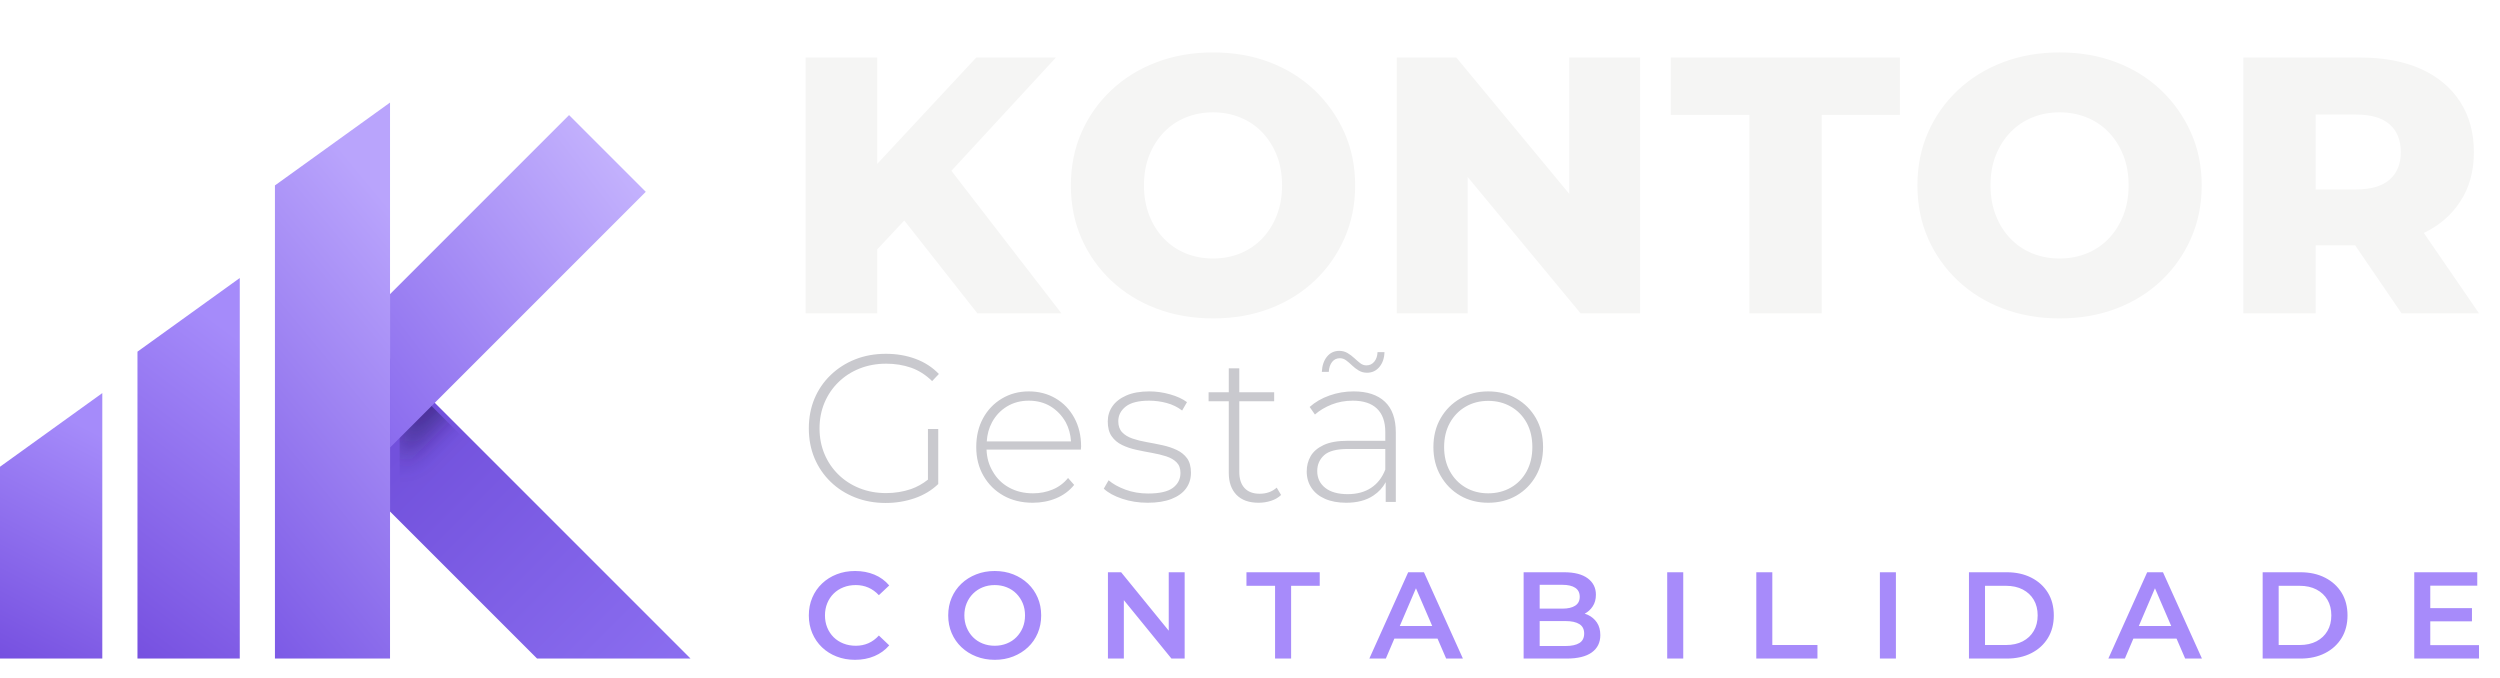
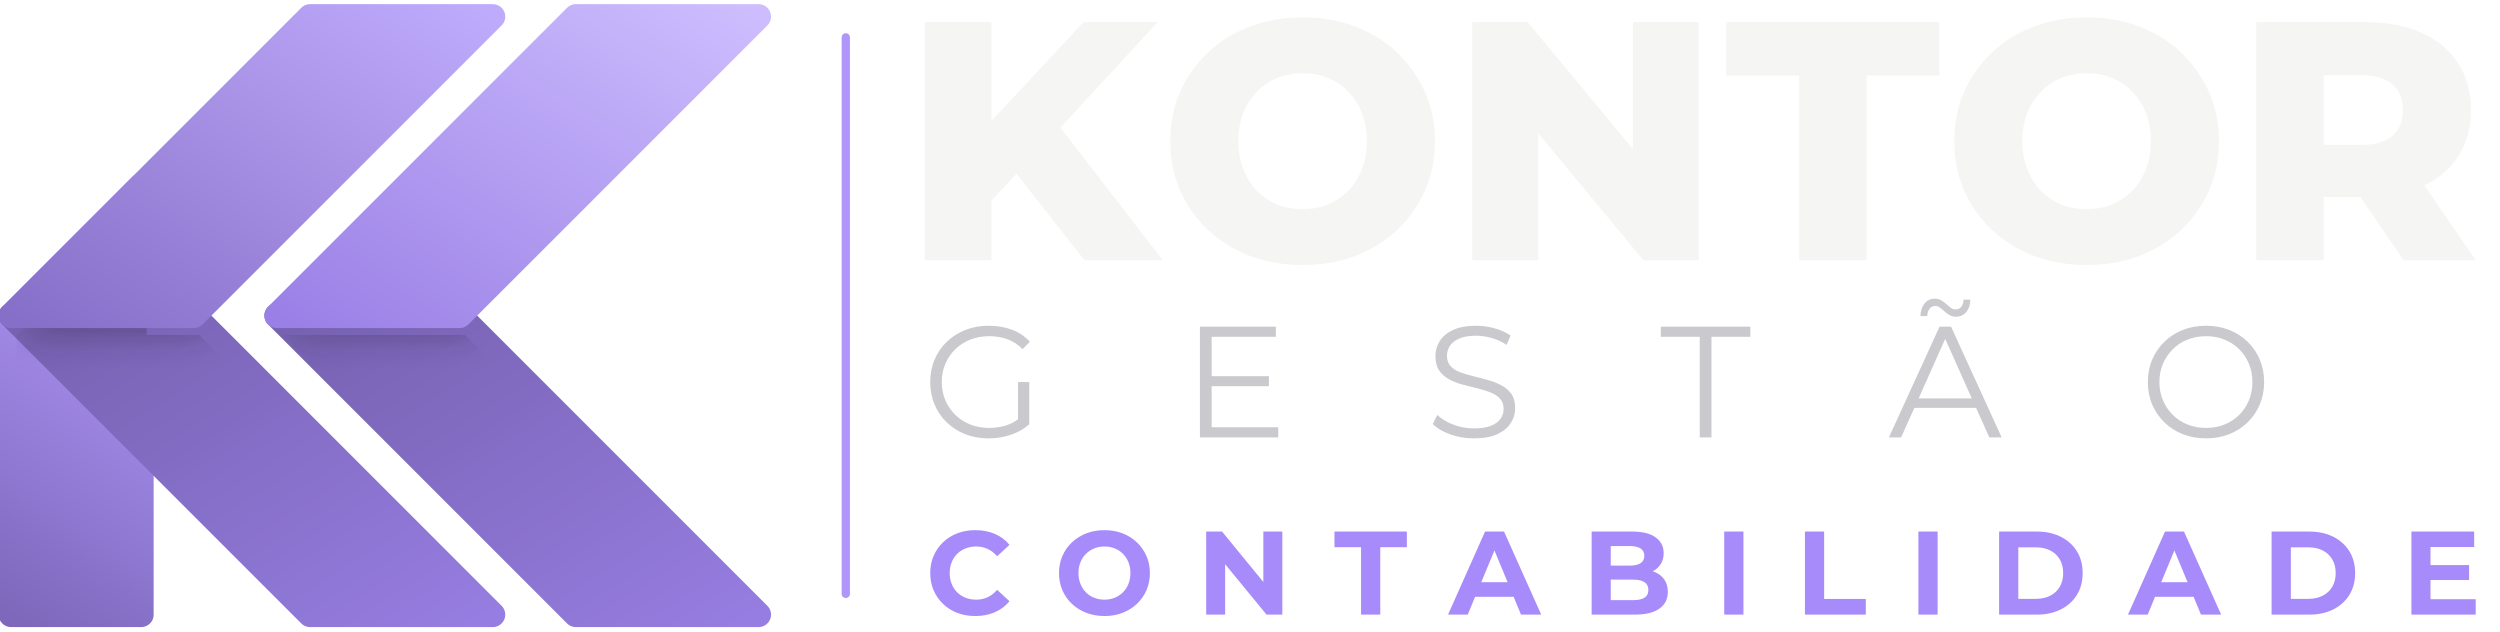
- <svg xmlns="http://www.w3.org/2000/svg" viewBox="0 -6 782 212" role="img" aria-label="Kontor Gestão Contabilidade">
+ <svg xmlns="http://www.w3.org/2000/svg" viewBox="-4 -6 903 228" role="img" aria-label="Kontor Gestão Contabilidade">
  <defs>
    <linearGradient id="kt-a" x1="0" y1="1" x2="0.2" y2="0">
-       <stop offset="0" stop-color="#7650E0" />
-       <stop offset="1" stop-color="#A58BFA" />
+       <stop offset="0" stop-color="#7D68BC" />
+       <stop offset="1" stop-color="#B299FB" />
    </linearGradient>
-     <linearGradient id="kt-b" x1="0" y1="1" x2="0.25" y2="0">
-       <stop offset="0" stop-color="#7C5AE6" />
-       <stop offset="1" stop-color="#B9A4FC" />
+     <linearGradient id="kt-b" x1="0" y1="1" x2="1" y2="0">
+       <stop offset="0" stop-color="#866FC8" />
+       <stop offset="1" stop-color="#BFABFC" />
    </linearGradient>
    <linearGradient id="kt-braco" x1="0" y1="1" x2="1" y2="0">
-       <stop offset="0" stop-color="#8A6BEE" />
-       <stop offset="1" stop-color="#CBBBFF" />
+       <stop offset="0" stop-color="#9A80E6" />
+       <stop offset="1" stop-color="#CDBDFE" />
    </linearGradient>
    <linearGradient id="kt-perna" x1="0" y1="0" x2="1" y2="1">
-       <stop offset="0" stop-color="#6D4BD8" />
-       <stop offset="1" stop-color="#8B6EF0" />
+       <stop offset="0" stop-color="#7561AF" />
+       <stop offset="1" stop-color="#967DE1" />
    </linearGradient>
-     <filter id="kt-desfoque" x="-20%" y="-20%" width="140%" height="140%">
-       <feGaussianBlur stdDeviation="4" />
+     <filter id="kt-d" x="-20%" y="-20%" width="140%" height="140%">
+       <feGaussianBlur stdDeviation="6" />
    </filter>
+     <clipPath id="kt-pa">
+       <path d="M0,108 L66,108 L174,216 L108,216 Z" />
+       <path d="M0,108 L47,61 L47,216 L0,216 Z" />
+     </clipPath>
+     <clipPath id="kt-pb">
+       <path d="M96,108 L162,108 L270,216 L204,216 Z" />
+     </clipPath>
  </defs>
-   <g>
-     <path fill="url(#kt-a)" d="M0,200 L0,140 L32,116.96 L32,200 Z" />
-     <path fill="url(#kt-a)" d="M43,200 L43,104 L75,80.96 L75,200 Z" />
-     <path fill="url(#kt-b)" d="M86,200 L86,52 L122,26.08 L122,200 Z" />
-     <path fill="url(#kt-perna)" d="M122,106 L216,200 L168,200 L122,154 Z" />
-     <clipPath id="kt-clip-perna">
-       <path d="M122,106 L216,200 L168,200 L122,154 Z" />
-     </clipPath>
-     <path clip-path="url(#kt-clip-perna)" filter="url(#kt-desfoque)" fill="#26135E" opacity=".55" transform="translate(3 5)" d="M122,86 L178,30 L202,54 L122,134 Z" />
-     <path fill="url(#kt-braco)" d="M122,86 L178,30 L202,54 L122,134 Z" />
+   <g stroke-linejoin="round" stroke-width="9">
+     <path fill="url(#kt-a)" stroke="url(#kt-a)" d="M0,108 L47,61 L47,216 L0,216 Z" />
+     <path fill="url(#kt-perna)" stroke="url(#kt-perna)" d="M0,108 L66,108 L174,216 L108,216 Z" />
+     <path clip-path="url(#kt-pa)" filter="url(#kt-d)" fill="#2A233E" opacity=".38" transform="translate(2 7)" d="M0,108 L108,0 L174,0 L66,108 Z" />
+     <path fill="url(#kt-b)" stroke="url(#kt-b)" d="M0,108 L108,0 L174,0 L66,108 Z" />
+     <path fill="url(#kt-perna)" stroke="url(#kt-perna)" d="M96,108 L162,108 L270,216 L204,216 Z" />
+     <path clip-path="url(#kt-pb)" filter="url(#kt-d)" fill="#2A233E" opacity=".38" transform="translate(2 7)" d="M96,108 L204,0 L270,0 L162,108 Z" />
+     <path fill="url(#kt-braco)" stroke="url(#kt-braco)" d="M96,108 L204,0 L270,0 L162,108 Z" />
  </g>
-   <path fill="#F5F5F4" d="M274.40 92L252 92L252 12.00L274.40 12.00L274.40 45.26L305.37 12.00L330.29 12.00L297.60 47.43L332 92L305.71 92L282.86 62.97L274.40 72L274.40 92ZM379.43 93.60L379.43 93.60Q369.83 93.60 361.71 90.51Q353.60 87.43 347.60 81.77Q341.60 76.11 338.29 68.57Q334.97 61.03 334.97 52.00L334.97 52.00Q334.97 42.97 338.29 35.43Q341.60 27.89 347.60 22.23Q353.60 16.57 361.71 13.49Q369.83 10.40 379.43 10.40L379.43 10.40Q389.14 10.40 397.20 13.49Q405.26 16.57 411.20 22.23Q417.14 27.89 420.51 35.43Q423.89 42.97 423.89 52.00L423.89 52.00Q423.89 61.03 420.51 68.63Q417.14 76.23 411.20 81.83Q405.26 87.43 397.20 90.51Q389.14 93.60 379.43 93.60ZM379.43 74.86L379.43 74.86Q384 74.86 387.94 73.26Q391.89 71.66 394.80 68.63Q397.71 65.60 399.37 61.37Q401.03 57.14 401.03 52.00L401.03 52.00Q401.03 46.74 399.37 42.57Q397.71 38.40 394.80 35.37Q391.89 32.34 387.94 30.74Q384 29.14 379.43 29.14L379.43 29.14Q374.86 29.14 370.91 30.74Q366.97 32.34 364.06 35.37Q361.14 38.40 359.49 42.57Q357.83 46.74 357.83 52.00L357.83 52.00Q357.83 57.14 359.49 61.37Q361.14 65.60 364.06 68.63Q366.97 71.66 370.91 73.26Q374.86 74.86 379.43 74.86ZM459.09 92L436.91 92L436.91 12.00L455.54 12.00L490.86 54.63L490.86 12.00L513.03 12.00L513.03 92L494.40 92L459.09 49.37L459.09 92ZM569.83 92L547.20 92L547.20 29.94L522.63 29.94L522.63 12.00L594.29 12.00L594.29 29.94L569.83 29.94L569.83 92ZM644.23 93.60L644.23 93.60Q634.63 93.60 626.51 90.51Q618.40 87.43 612.40 81.77Q606.40 76.11 603.09 68.57Q599.77 61.03 599.77 52.00L599.77 52.00Q599.77 42.97 603.09 35.43Q606.40 27.89 612.40 22.23Q618.40 16.57 626.51 13.49Q634.63 10.40 644.23 10.40L644.23 10.40Q653.94 10.40 662 13.49Q670.06 16.57 676 22.23Q681.94 27.89 685.31 35.43Q688.69 42.97 688.69 52.00L688.69 52.00Q688.69 61.03 685.31 68.63Q681.94 76.23 676 81.83Q670.06 87.43 662 90.51Q653.94 93.60 644.23 93.60ZM644.23 74.86L644.23 74.86Q648.80 74.86 652.74 73.26Q656.69 71.66 659.60 68.63Q662.51 65.60 664.17 61.37Q665.83 57.14 665.83 52.00L665.83 52.00Q665.83 46.74 664.17 42.57Q662.51 38.40 659.60 35.37Q656.69 32.34 652.74 30.74Q648.80 29.14 644.23 29.14L644.23 29.14Q639.66 29.14 635.71 30.74Q631.77 32.34 628.86 35.37Q625.94 38.40 624.29 42.57Q622.63 46.74 622.63 52.00L622.63 52.00Q622.63 57.14 624.29 61.37Q625.94 65.60 628.86 68.63Q631.77 71.66 635.71 73.26Q639.66 74.86 644.23 74.86ZM724.34 92L701.71 92L701.71 12.00L738.29 12.00Q749.26 12.00 757.20 15.54Q765.14 19.09 769.49 25.77Q773.83 32.46 773.83 41.60L773.83 41.60Q773.83 50.63 769.49 57.14L769.49 57.14Q765.37 63.43 758.17 66.86L758.17 66.86L775.43 92L751.20 92L736.69 70.74L724.34 70.74L724.34 92ZM724.34 29.83L724.34 53.26L736.91 53.26Q744 53.26 747.49 50.17Q750.97 47.09 750.97 41.60L750.97 41.60Q750.97 36.00 747.49 32.91Q744 29.83 736.91 29.83L736.91 29.83L724.34 29.83Z" />
-   <path fill="#C9C9CE" d="M277.05 151.33L277.05 151.33Q271.86 151.33 267.46 149.59Q263.05 147.85 259.80 144.69Q256.55 141.54 254.77 137.30Q253 133.06 253 128Q253 122.94 254.77 118.70Q256.55 114.46 259.83 111.31Q263.12 108.15 267.49 106.41Q271.86 104.67 277.12 104.67L277.12 104.67Q282.11 104.67 286.38 106.25Q290.65 107.83 293.68 110.98L293.68 110.98L291.57 113.21Q288.55 110.26 284.97 109.01Q281.39 107.76 277.18 107.76L277.18 107.76Q272.71 107.76 268.90 109.27Q265.09 110.78 262.27 113.54Q259.44 116.30 257.90 119.98Q256.35 123.66 256.35 128Q256.35 132.34 257.90 136.02Q259.44 139.70 262.27 142.46Q265.09 145.22 268.90 146.73Q272.71 148.24 277.18 148.24L277.18 148.24Q281.26 148.24 284.94 146.99L284.94 146.99Q287.76 146.01 290.26 144.03L290.26 144.03L290.26 128.20L293.48 128.20L293.48 145.41Q290.39 148.37 286.09 149.85Q281.78 151.33 277.05 151.33ZM323.05 151.26L323.05 151.26Q317.86 151.26 313.88 149.03Q309.91 146.79 307.64 142.85Q305.37 138.91 305.37 133.85L305.37 133.85Q305.37 128.72 307.51 124.81Q309.65 120.90 313.39 118.67Q317.14 116.43 321.80 116.43Q326.47 116.43 330.18 118.60Q333.89 120.77 336.03 124.68Q338.17 128.59 338.17 133.72L338.17 133.72Q338.17 133.91 338.13 134.14Q338.10 134.37 338.10 134.64L338.10 134.64L308.59 134.64Q308.73 138.45 310.50 141.41L310.50 141.41Q312.34 144.69 315.63 146.50Q318.91 148.31 323.12 148.31L323.12 148.31Q326.40 148.31 329.26 147.12Q332.12 145.94 334.09 143.51L334.09 143.51L336.00 145.68Q333.76 148.44 330.38 149.85Q326.99 151.26 323.05 151.26ZM308.66 132.07L308.66 132.07L335.01 132.07Q334.81 128.79 333.37 126.09L333.37 126.09Q331.59 122.94 328.64 121.13Q325.68 119.33 321.80 119.33L321.80 119.33Q317.99 119.33 315.00 121.13Q312.01 122.94 310.30 126.09L310.30 126.09Q308.86 128.79 308.66 132.07ZM359.00 151.26L359.00 151.26Q354.73 151.26 351.01 150.01Q347.30 148.77 345.26 146.86L345.26 146.86L346.77 144.23Q348.75 145.94 352.03 147.16Q355.32 148.37 359.13 148.37L359.13 148.37Q364.52 148.37 366.88 146.60Q369.25 144.82 369.25 141.93L369.25 141.93Q369.25 139.83 368.03 138.61Q366.82 137.40 364.78 136.74Q362.74 136.08 360.31 135.66Q357.88 135.23 355.45 134.70Q353.02 134.18 350.98 133.19Q348.94 132.21 347.73 130.46Q346.51 128.72 346.51 125.83L346.51 125.83Q346.51 123.20 347.96 121.10Q349.40 119.00 352.29 117.72Q355.19 116.43 359.52 116.43L359.52 116.43Q362.74 116.43 366.00 117.35Q369.25 118.27 371.29 119.79L371.29 119.79L369.77 122.41Q367.61 120.77 364.91 120.05Q362.22 119.33 359.46 119.33L359.46 119.33Q354.46 119.33 352.13 121.17Q349.80 123.01 349.80 125.77L349.80 125.77Q349.80 127.93 351.01 129.22Q352.23 130.50 354.27 131.19Q356.30 131.88 358.73 132.30Q361.17 132.73 363.60 133.26Q366.03 133.78 368.07 134.74Q370.10 135.69 371.32 137.36Q372.53 139.04 372.53 141.87L372.53 141.87Q372.53 144.69 370.99 146.79Q369.45 148.90 366.42 150.08Q363.40 151.26 359.00 151.26ZM393.69 151.26L393.69 151.26Q389.16 151.26 386.76 148.77Q384.36 146.27 384.36 141.93L384.36 141.93L384.36 119.52L378.05 119.52L378.05 116.70L384.36 116.70L384.36 109.21L387.65 109.21L387.65 116.70L398.56 116.70L398.56 119.52L387.65 119.52L387.65 141.60Q387.65 144.89 389.29 146.66Q390.93 148.44 394.02 148.44L394.02 148.44Q397.24 148.44 399.35 146.53L399.35 146.53L400.73 148.83Q399.41 150.08 397.54 150.67Q395.67 151.26 393.69 151.26ZM436.61 151L433.45 151L433.45 144.82Q432.07 147.39 429.57 149.03L429.57 149.03Q426.22 151.26 421.10 151.26L421.10 151.26Q417.29 151.26 414.49 150.05Q411.70 148.83 410.22 146.60Q408.74 144.36 408.74 141.47L408.74 141.47Q408.74 138.84 409.96 136.71Q411.17 134.57 414.00 133.22Q416.83 131.88 421.56 131.88L421.56 131.88L433.32 131.88L433.32 129.12Q433.32 124.32 430.72 121.82Q428.13 119.33 423.13 119.33L423.13 119.33Q419.59 119.33 416.53 120.54Q413.47 121.76 411.31 123.66L411.31 123.66L409.66 121.30Q412.23 119.00 415.84 117.72Q419.45 116.43 423.40 116.43L423.40 116.43Q429.77 116.43 433.19 119.65Q436.61 122.87 436.61 129.25L436.61 129.25L436.61 151ZM433.32 140.88L433.32 134.44L421.62 134.44Q416.30 134.44 414.16 136.41Q412.03 138.38 412.03 141.34L412.03 141.34Q412.03 144.63 414.53 146.60Q417.02 148.57 421.56 148.57L421.56 148.57Q425.89 148.57 428.88 146.60Q431.87 144.63 433.32 140.88L433.32 140.88ZM427.60 110.59L427.60 110.59Q426.16 110.59 425.01 109.90Q423.86 109.21 422.94 108.32Q422.02 107.43 421.10 106.74Q420.18 106.05 419.13 106.05L419.13 106.05Q417.61 106.05 416.69 107.20Q415.77 108.35 415.64 110.32L415.64 110.32L413.47 110.32Q413.61 107.37 415.08 105.56Q416.56 103.75 418.93 103.75L418.93 103.75Q420.37 103.75 421.52 104.44Q422.67 105.13 423.63 106.02Q424.58 106.91 425.47 107.60Q426.35 108.29 427.41 108.29L427.41 108.29Q428.92 108.29 429.87 107.14Q430.82 105.99 430.89 104.15L430.89 104.15L433.06 104.15Q432.99 106.97 431.48 108.78Q429.97 110.59 427.60 110.59ZM465.52 151.26L465.52 151.26Q460.59 151.26 456.75 149.03Q452.90 146.79 450.64 142.85Q448.37 138.91 448.37 133.85L448.37 133.85Q448.37 128.72 450.64 124.81Q452.90 120.90 456.75 118.67Q460.59 116.43 465.52 116.43L465.52 116.43Q470.45 116.43 474.33 118.67Q478.20 120.90 480.44 124.81Q482.67 128.72 482.67 133.85L482.67 133.85Q482.67 138.91 480.44 142.85Q478.20 146.79 474.33 149.03Q470.45 151.26 465.52 151.26ZM465.52 148.31L465.52 148.31Q469.46 148.31 472.62 146.50Q475.77 144.69 477.55 141.41Q479.32 138.12 479.32 133.85L479.32 133.85Q479.32 129.51 477.55 126.26Q475.77 123.01 472.62 121.20Q469.46 119.39 465.52 119.39L465.52 119.39Q461.58 119.39 458.46 121.20Q455.33 123.01 453.53 126.26Q451.72 129.51 451.72 133.85L451.72 133.85Q451.72 138.12 453.53 141.41Q455.33 144.69 458.46 146.50Q461.58 148.31 465.52 148.31Z" />
-   <path fill="#A78BFA" d="M267.43 200.39L267.43 200.39Q264.34 200.39 261.70 199.36Q259.06 198.34 257.11 196.47Q255.16 194.60 254.08 192.05Q253 189.51 253 186.50L253 186.50Q253 183.49 254.08 180.95Q255.16 178.40 257.13 176.53Q259.09 174.66 261.72 173.64Q264.34 172.61 267.46 172.61L267.46 172.61Q270.78 172.61 273.52 173.75Q276.26 174.89 278.15 177.13L278.15 177.13L274.91 180.17Q273.44 178.59 271.63 177.80Q269.82 177.01 267.70 177.01L267.70 177.01Q265.57 177.01 263.82 177.71Q262.06 178.40 260.77 179.67Q259.48 180.95 258.77 182.68Q258.05 184.42 258.05 186.50L258.05 186.50Q258.05 188.58 258.77 190.32Q259.48 192.05 260.77 193.33Q262.06 194.60 263.82 195.29Q265.57 195.99 267.70 195.99L267.70 195.99Q269.82 195.99 271.63 195.20Q273.44 194.41 274.91 192.79L274.91 192.79L278.15 195.87Q276.26 198.07 273.52 199.23Q270.78 200.39 267.43 200.39ZM311.18 200.39L311.18 200.39Q308.02 200.39 305.36 199.34Q302.69 198.30 300.73 196.43Q298.76 194.56 297.68 192.03Q296.60 189.51 296.60 186.50L296.60 186.50Q296.60 183.49 297.68 180.97Q298.76 178.44 300.73 176.57Q302.69 174.70 305.36 173.66Q308.02 172.61 311.14 172.61L311.14 172.61Q314.30 172.61 316.95 173.66Q319.59 174.70 321.56 176.57Q323.52 178.44 324.60 180.97Q325.68 183.49 325.68 186.50L325.68 186.50Q325.68 189.51 324.60 192.05Q323.52 194.60 321.56 196.45Q319.59 198.30 316.95 199.34Q314.30 200.39 311.18 200.39ZM311.14 195.99L311.14 195.99Q313.19 195.99 314.92 195.29Q316.66 194.60 317.93 193.31Q319.20 192.02 319.92 190.30Q320.63 188.58 320.63 186.50L320.63 186.50Q320.63 184.42 319.92 182.70Q319.20 180.98 317.93 179.69Q316.66 178.40 314.92 177.71Q313.19 177.01 311.14 177.01L311.14 177.01Q309.10 177.01 307.38 177.71Q305.66 178.40 304.37 179.69Q303.08 180.98 302.37 182.70Q301.65 184.42 301.65 186.50L301.65 186.50Q301.65 188.54 302.37 190.28Q303.08 192.02 304.35 193.31Q305.63 194.60 307.36 195.29Q309.10 195.99 311.14 195.99ZM351.54 200L346.56 200L346.56 173L350.69 173L365.58 191.28L365.58 173L370.56 173L370.56 200L366.43 200L351.54 181.72L351.54 200ZM403.86 200L398.84 200L398.84 177.24L389.89 177.24L389.89 173L412.81 173L412.81 177.24L403.86 177.24L403.86 200ZM433.49 200L428.33 200L440.48 173L445.41 173L457.60 200L452.36 200L449.66 193.75L436.16 193.75L433.49 200ZM437.85 189.82L448.00 189.82L442.91 178.01L437.85 189.82ZM490.02 200L476.59 200L476.59 173L489.24 173Q494.10 173 496.65 174.91Q499.20 176.82 499.20 180.02L499.20 180.02Q499.20 182.18 498.19 183.68L498.19 183.68Q497.23 185.15 495.69 185.96L495.69 185.96Q496.19 186.11 496.65 186.31L496.65 186.31Q498.46 187.16 499.52 188.74Q500.58 190.32 500.58 192.67L500.58 192.67Q500.58 196.14 497.92 198.07Q495.26 200 490.02 200L490.02 200ZM481.61 188.27L481.61 196.07L489.71 196.07Q492.52 196.07 494.03 195.14Q495.53 194.21 495.53 192.17L495.53 192.17Q495.53 190.16 494.03 189.22Q492.52 188.27 489.71 188.27L489.71 188.27L481.61 188.27ZM481.61 176.93L481.61 184.38L488.70 184.38Q491.33 184.38 492.73 183.45Q494.14 182.53 494.14 180.68L494.14 180.68Q494.14 178.79 492.73 177.86Q491.33 176.93 488.70 176.93L488.70 176.93L481.61 176.93ZM526.52 200L521.50 200L521.50 173L526.52 173L526.52 200ZM568.50 200L549.37 200L549.37 173L554.38 173L554.38 195.76L568.50 195.76L568.50 200ZM593.04 200L588.03 200L588.03 173L593.04 173L593.04 200ZM627.70 200L615.89 200L615.89 173L627.70 173Q632.09 173 635.41 174.70Q638.73 176.39 640.58 179.40Q642.43 182.41 642.43 186.50L642.43 186.50Q642.43 190.55 640.58 193.58Q638.73 196.61 635.41 198.30Q632.09 200 627.70 200L627.70 200ZM620.91 177.24L620.91 195.76L627.46 195.76Q630.51 195.76 632.73 194.60Q634.95 193.44 636.16 191.36Q637.38 189.28 637.38 186.50L637.38 186.50Q637.38 183.68 636.16 181.62Q634.95 179.56 632.73 178.40Q630.51 177.24 627.46 177.24L627.46 177.24L620.91 177.24ZM664.66 200L659.49 200L671.64 173L676.58 173L688.77 200L683.52 200L680.82 193.75L667.32 193.75L664.66 200ZM669.02 189.82L679.16 189.82L674.07 178.01L669.02 189.82ZM719.56 200L707.76 200L707.76 173L719.56 173Q723.96 173 727.28 174.70Q730.59 176.39 732.45 179.40Q734.30 182.41 734.30 186.50L734.30 186.50Q734.30 190.55 732.45 193.58Q730.59 196.61 727.28 198.30Q723.96 200 719.56 200L719.56 200ZM712.77 177.24L712.77 195.76L719.33 195.76Q722.38 195.76 724.60 194.60Q726.81 193.44 728.03 191.36Q729.24 189.28 729.24 186.50L729.24 186.50Q729.24 183.68 728.03 181.62Q726.81 179.56 724.60 178.40Q722.38 177.24 719.33 177.24L719.33 177.24L712.77 177.24ZM760.19 188.35L760.19 195.80L775.43 195.80L775.43 200L755.18 200L755.18 173L774.89 173L774.89 177.20L760.19 177.20L760.19 184.22L773.23 184.22L773.23 188.35L760.19 188.35Z" />
+   <rect x="300" y="6" width="3" height="204" rx="1.5" fill="#A78BFA" opacity=".9" />
+   <path fill="#F5F5F4" d="M354.08 88L330 88L330 2L354.08 2L354.08 37.75L387.37 2L414.16 2L379.02 40.09L416 88L387.74 88L363.17 56.79L354.08 66.50L354.08 88ZM466.49 89.72L466.49 89.72Q456.17 89.72 447.45 86.40Q438.73 83.09 432.28 77.00Q425.83 70.92 422.27 62.81Q418.70 54.71 418.70 45L418.70 45Q418.70 35.29 422.27 27.19Q425.83 19.08 432.28 13.00Q438.73 6.91 447.45 3.60Q456.17 0.28 466.49 0.28L466.49 0.28Q476.94 0.28 485.60 3.60Q494.26 6.91 500.65 13.00Q507.04 19.08 510.66 27.19Q514.29 35.29 514.29 45L514.29 45Q514.29 54.71 510.66 62.88Q507.04 71.05 500.65 77.07Q494.26 83.09 485.60 86.40Q476.94 89.72 466.49 89.72ZM466.49 69.57L466.49 69.57Q471.41 69.57 475.65 67.85Q479.89 66.13 483.02 62.88Q486.15 59.62 487.93 55.07Q489.71 50.53 489.71 45L489.71 45Q489.71 39.35 487.93 34.86Q486.15 30.38 483.02 27.12Q479.89 23.87 475.65 22.15Q471.41 20.43 466.49 20.43L466.49 20.43Q461.58 20.43 457.34 22.15Q453.10 23.87 449.97 27.12Q446.84 30.38 445.06 34.86Q443.27 39.35 443.27 45L443.27 45Q443.27 50.53 445.06 55.07Q446.84 59.62 449.97 62.88Q453.10 66.13 457.34 67.85Q461.58 69.57 466.49 69.57ZM551.63 88L527.80 88L527.80 2L547.83 2L585.79 47.83L585.79 2L609.62 2L609.62 88L589.60 88L551.63 42.17L551.63 88ZM670.19 88L645.87 88L645.87 21.29L619.45 21.29L619.45 2L696.48 2L696.48 21.29L670.19 21.29L670.19 88ZM749.68 89.72L749.68 89.72Q739.36 89.72 730.64 86.40Q721.91 83.09 715.46 77.00Q709.01 70.92 705.45 62.81Q701.89 54.71 701.89 45L701.89 45Q701.89 35.29 705.45 27.19Q709.01 19.08 715.46 13.00Q721.91 6.91 730.64 3.60Q739.36 0.28 749.68 0.28L749.68 0.28Q760.12 0.28 768.78 3.60Q777.45 6.91 783.83 13.00Q790.22 19.08 793.85 27.19Q797.47 35.29 797.47 45L797.47 45Q797.47 54.71 793.85 62.88Q790.22 71.05 783.83 77.07Q777.45 83.09 768.78 86.40Q760.12 89.72 749.68 89.72ZM749.68 69.57L749.68 69.57Q754.59 69.57 758.83 67.85Q763.07 66.13 766.20 62.88Q769.34 59.62 771.12 55.07Q772.90 50.53 772.90 45L772.90 45Q772.90 39.35 771.12 34.86Q769.34 30.38 766.20 27.12Q763.07 23.87 758.83 22.15Q754.59 20.43 749.68 20.43L749.68 20.43Q744.77 20.43 740.53 22.15Q736.29 23.87 733.16 27.12Q730.02 30.38 728.24 34.86Q726.46 39.35 726.46 45L726.46 45Q726.46 50.53 728.24 55.07Q730.02 59.62 733.16 62.88Q736.29 66.13 740.53 67.85Q744.77 69.57 749.68 69.57ZM835.31 88L810.99 88L810.99 2L850.30 2Q862.09 2 870.63 5.81Q879.17 9.62 883.84 16.80Q888.51 23.99 888.51 33.82L888.51 33.82Q888.51 43.53 883.84 50.53L883.84 50.53Q879.42 57.29 871.68 60.97L871.68 60.97L890.23 88L864.18 88L848.58 65.15L835.31 65.15L835.31 88ZM835.31 21.17L835.31 46.35L848.83 46.35Q856.44 46.35 860.19 43.03Q863.94 39.72 863.94 33.82L863.94 33.82Q863.94 27.80 860.19 24.48Q856.44 21.17 848.83 21.17L848.83 21.17L835.31 21.17Z" />
+   <path fill="#C9C9CE" d="M353.09 152.34L353.09 152.34Q348.51 152.34 344.66 150.83Q340.80 149.31 337.97 146.57Q335.14 143.83 333.57 140.11Q332 136.40 332 132Q332 127.60 333.57 123.89Q335.14 120.17 338 117.43Q340.86 114.69 344.71 113.17Q348.57 111.66 353.14 111.66Q357.71 111.66 361.51 113.09Q365.31 114.51 368 117.43L368 117.43L365.37 120.11Q362.86 117.60 359.83 116.51Q356.80 115.43 353.31 115.43L353.31 115.43Q349.60 115.43 346.49 116.66Q343.37 117.89 341.06 120.14Q338.74 122.40 337.46 125.40Q336.17 128.40 336.17 132L336.17 132Q336.17 135.54 337.46 138.57Q338.74 141.60 341.06 143.86Q343.37 146.11 346.49 147.34Q349.60 148.57 353.26 148.57L353.26 148.57Q356.69 148.57 359.77 147.54L359.77 147.54Q361.83 146.86 363.71 145.43L363.71 145.43L363.71 132L367.77 132L367.77 147.26Q364.91 149.77 361.09 151.06Q357.26 152.34 353.09 152.34ZM433.64 133.49L433.64 148.34L457.70 148.34L457.70 152L429.41 152L429.41 112L456.84 112L456.84 115.66L433.64 115.66L433.64 129.89L454.33 129.89L454.33 133.49L433.64 133.49ZM528.36 152.34L528.36 152.34Q523.91 152.34 519.82 150.89Q515.74 149.43 513.51 147.14L513.51 147.14L515.16 143.89Q517.28 145.94 520.85 147.34Q524.42 148.74 528.36 148.74L528.36 148.74Q532.14 148.74 534.51 147.80Q536.88 146.86 537.99 145.26Q539.11 143.66 539.11 141.71L539.11 141.71Q539.11 139.37 537.76 137.94Q536.42 136.51 534.25 135.69Q532.08 134.86 529.45 134.23Q526.82 133.60 524.19 132.89Q521.56 132.17 519.36 130.97Q517.16 129.77 515.82 127.80Q514.48 125.83 514.48 122.63L514.48 122.63Q514.48 119.66 516.05 117.17Q517.62 114.69 520.88 113.17Q524.14 111.66 529.22 111.66L529.22 111.66Q532.59 111.66 535.91 112.60Q539.22 113.54 541.62 115.20L541.62 115.20L540.19 118.57Q537.62 116.86 534.74 116.06Q531.85 115.26 529.16 115.26L529.16 115.26Q525.56 115.26 523.22 116.23Q520.88 117.20 519.76 118.83Q518.65 120.46 518.65 122.51L518.65 122.51Q518.65 124.86 519.99 126.29Q521.34 127.71 523.54 128.51Q525.74 129.31 528.36 129.94Q530.99 130.57 533.59 131.31Q536.19 132.06 538.39 133.23Q540.59 134.40 541.94 136.34Q543.28 138.29 543.28 141.43L543.28 141.43Q543.28 144.34 541.68 146.83Q540.08 149.31 536.79 150.83Q533.51 152.34 528.36 152.34ZM614.18 152L609.95 152L609.95 115.66L595.89 115.66L595.89 112L628.23 112L628.23 115.66L614.18 115.66L614.18 152ZM682.67 152L678.27 152L696.56 112L700.73 112L719.01 152L714.56 152L709.76 141.31L687.47 141.31L682.67 152ZM689.01 137.89L708.21 137.89L698.61 116.40L689.01 137.89ZM702.56 108.40L702.56 108.40Q701.24 108.40 700.21 107.83Q699.19 107.26 698.36 106.49Q697.53 105.71 696.73 105.11Q695.93 104.51 695.07 104.51L695.07 104.51Q693.76 104.51 692.99 105.49Q692.21 106.46 692.10 108.17L692.10 108.17L689.64 108.17Q689.76 105.31 691.16 103.60Q692.56 101.89 694.79 101.89L694.79 101.89Q696.10 101.89 697.16 102.49Q698.21 103.09 699.04 103.86Q699.87 104.63 700.64 105.20Q701.41 105.77 702.27 105.77L702.27 105.77Q703.59 105.77 704.39 104.83Q705.19 103.89 705.24 102.23L705.24 102.23L707.70 102.23Q707.64 104.97 706.21 106.69Q704.79 108.40 702.56 108.40ZM792.83 152.34L792.83 152.34Q788.31 152.34 784.45 150.83Q780.60 149.31 777.77 146.54Q774.94 143.77 773.37 140.09Q771.80 136.40 771.80 132L771.80 132Q771.80 127.60 773.37 123.91Q774.94 120.23 777.77 117.46Q780.60 114.69 784.43 113.17Q788.25 111.66 792.83 111.66L792.83 111.66Q797.34 111.66 801.17 113.17Q805.00 114.69 807.83 117.43Q810.65 120.17 812.23 123.89Q813.80 127.60 813.80 132L813.80 132Q813.80 136.40 812.23 140.11Q810.65 143.83 807.83 146.57Q805.00 149.31 801.17 150.83Q797.34 152.34 792.83 152.34ZM792.83 148.57L792.83 148.57Q796.43 148.57 799.48 147.34Q802.54 146.11 804.80 143.86Q807.05 141.60 808.31 138.60Q809.57 135.60 809.57 132L809.57 132Q809.57 128.40 808.31 125.40Q807.05 122.40 804.80 120.14Q802.54 117.89 799.48 116.66Q796.43 115.43 792.83 115.43L792.83 115.43Q789.23 115.43 786.14 116.66Q783.05 117.89 780.80 120.14Q778.54 122.40 777.25 125.40Q775.97 128.40 775.97 132L775.97 132Q775.97 135.54 777.25 138.57Q778.54 141.60 780.80 143.86Q783.05 146.11 786.14 147.34Q789.23 148.57 792.83 148.57Z" />
+   <path fill="#A78BFA" d="M348.24 216.51L348.24 216.51Q344.77 216.51 341.79 215.38Q338.81 214.24 336.63 212.14Q334.44 210.04 333.22 207.21Q332 204.39 332 201L332 201Q332 197.61 333.22 194.79Q334.44 191.96 336.65 189.86Q338.86 187.76 341.81 186.62Q344.77 185.49 348.29 185.49L348.29 185.49Q352.19 185.49 355.34 186.84Q358.49 188.19 360.63 190.80L360.63 190.80L356.17 194.91Q354.63 193.16 352.74 192.28Q350.86 191.40 348.63 191.40L348.63 191.40Q346.53 191.40 344.77 192.09Q343.01 192.77 341.73 194.06Q340.44 195.34 339.74 197.10Q339.03 198.86 339.03 201L339.03 201Q339.03 203.14 339.74 204.90Q340.44 206.66 341.73 207.94Q343.01 209.23 344.77 209.91Q346.53 210.60 348.63 210.60L348.63 210.60Q350.86 210.60 352.74 209.72Q354.63 208.84 356.17 207.04L356.17 207.04L360.63 211.16Q358.49 213.77 355.34 215.14Q352.19 216.51 348.24 216.51ZM394.97 216.51L394.97 216.51Q391.41 216.51 388.39 215.36Q385.37 214.20 383.16 212.10Q380.95 210 379.73 207.17Q378.51 204.34 378.51 201L378.51 201Q378.51 197.66 379.73 194.83Q380.95 192 383.18 189.90Q385.41 187.80 388.41 186.64Q391.41 185.49 394.93 185.49L394.93 185.49Q398.48 185.49 401.46 186.64Q404.44 187.80 406.65 189.90Q408.85 192 410.10 194.81Q411.34 197.61 411.34 201L411.34 201Q411.34 204.34 410.10 207.19Q408.85 210.04 406.65 212.12Q404.44 214.20 401.46 215.36Q398.48 216.51 394.97 216.51ZM394.93 210.60L394.93 210.60Q396.94 210.60 398.63 209.91Q400.33 209.23 401.61 207.94Q402.90 206.66 403.60 204.90Q404.31 203.14 404.31 201L404.31 201Q404.31 198.86 403.60 197.10Q402.90 195.34 401.63 194.06Q400.37 192.77 398.65 192.09Q396.94 191.40 394.93 191.40L394.93 191.40Q392.91 191.40 391.22 192.09Q389.53 192.77 388.24 194.06Q386.95 195.34 386.25 197.10Q385.54 198.86 385.54 201L385.54 201Q385.54 203.10 386.25 204.88Q386.95 206.66 388.22 207.94Q389.48 209.23 391.20 209.91Q392.91 210.60 394.93 210.60ZM438.52 216L431.67 216L431.67 186L437.41 186L452.32 204.21L452.32 186L459.18 186L459.18 216L453.48 216L438.52 197.79L438.52 216ZM494.55 216L487.61 216L487.61 191.66L478.01 191.66L478.01 186L504.15 186L504.15 191.66L494.55 191.66L494.55 216ZM526.15 216L519.03 216L532.40 186L539.26 186L552.68 216L545.39 216L542.73 209.57L528.80 209.57L526.15 216ZM531.03 204.30L540.55 204.30L535.79 192.81L531.03 204.30ZM586.42 216L570.90 216L570.90 186L585.56 186Q591.22 186 594.07 188.14Q596.92 190.29 596.92 193.80L596.92 193.80Q596.92 196.16 595.76 197.87L595.76 197.87Q594.73 199.46 592.97 200.36L592.97 200.36Q593.40 200.53 593.79 200.66L593.79 200.66Q595.97 201.60 597.20 203.40Q598.42 205.20 598.42 207.81L598.42 207.81Q598.42 211.67 595.37 213.84Q592.33 216 586.42 216L586.42 216ZM577.80 203.36L577.80 210.77L585.90 210.77Q588.60 210.77 590.00 209.89Q591.39 209.01 591.39 207.09L591.39 207.09Q591.39 205.20 590.00 204.28Q588.60 203.36 585.90 203.36L585.90 203.36L577.80 203.36ZM577.80 191.23L577.80 198.30L584.70 198.30Q587.23 198.30 588.58 197.42Q589.93 196.54 589.93 194.74L589.93 194.74Q589.93 192.99 588.58 192.11Q587.23 191.23 584.70 191.23L584.70 191.23L577.80 191.23ZM625.73 216L618.79 216L618.79 186L625.73 186L625.73 216ZM669.93 216L647.94 216L647.94 186L654.88 186L654.88 210.34L669.93 210.34L669.93 216ZM695.87 216L688.92 216L688.92 186L695.87 186L695.87 216ZM731.71 216L718.08 216L718.08 186L731.71 186Q736.59 186 740.32 187.86Q744.05 189.73 746.15 193.07Q748.25 196.41 748.25 201L748.25 201Q748.25 205.54 746.15 208.91Q744.05 212.27 740.32 214.14Q736.59 216 731.71 216L731.71 216ZM725.02 191.70L725.02 210.30L731.36 210.30Q734.36 210.30 736.57 209.16Q738.78 208.03 740.00 205.93Q741.22 203.83 741.22 201L741.22 201Q741.22 198.13 740.00 196.05Q738.78 193.97 736.57 192.84Q734.36 191.70 731.36 191.70L731.36 191.70L725.02 191.70ZM771.75 216L764.63 216L778.00 186L784.86 186L798.28 216L790.99 216L788.33 209.57L774.40 209.57L771.75 216ZM776.63 204.30L786.15 204.30L781.39 192.81L776.63 204.30ZM830.13 216L816.50 216L816.50 186L830.13 186Q835.02 186 838.75 187.86Q842.47 189.73 844.57 193.07Q846.67 196.41 846.67 201L846.67 201Q846.67 205.54 844.57 208.91Q842.47 212.27 838.75 214.14Q835.02 216 830.13 216L830.13 216ZM823.45 191.70L823.45 210.30L829.79 210.30Q832.79 210.30 835.00 209.16Q837.20 208.03 838.42 205.93Q839.65 203.83 839.65 201L839.65 201Q839.65 198.13 838.42 196.05Q837.20 193.97 835.00 192.84Q832.79 191.70 829.79 191.70L829.79 191.70L823.45 191.70ZM873.90 203.49L873.90 210.43L890.23 210.43L890.23 216L867.00 216L867.00 186L889.67 186L889.67 191.57L873.90 191.57L873.90 198.09L887.83 198.09L887.83 203.49L873.90 203.49Z" />
</svg>
